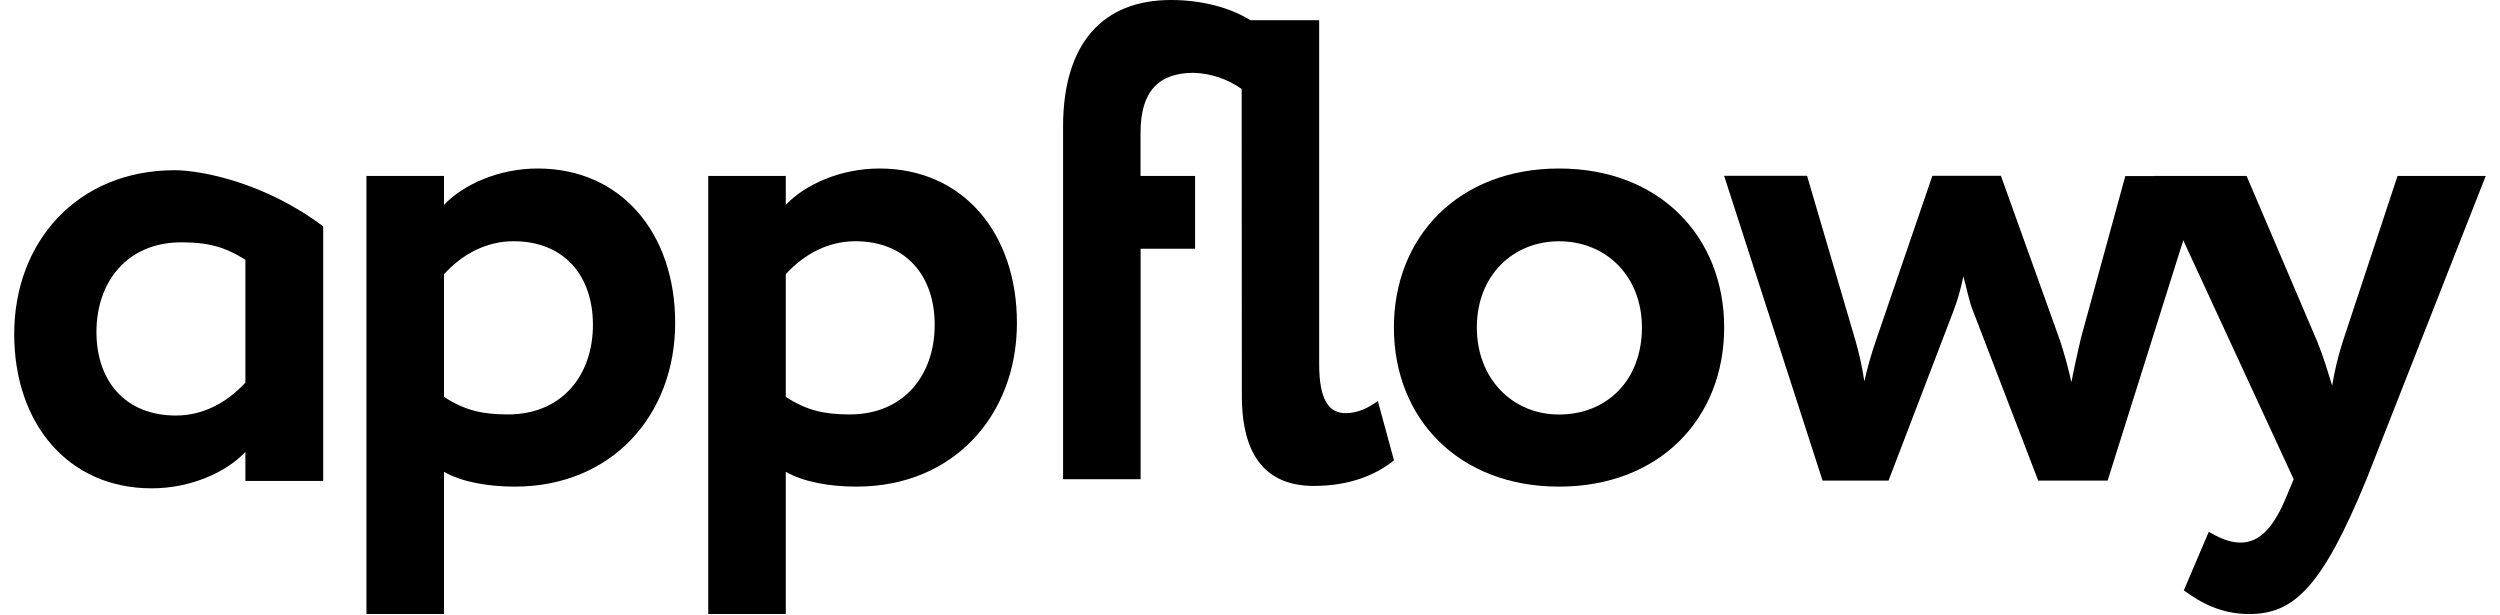
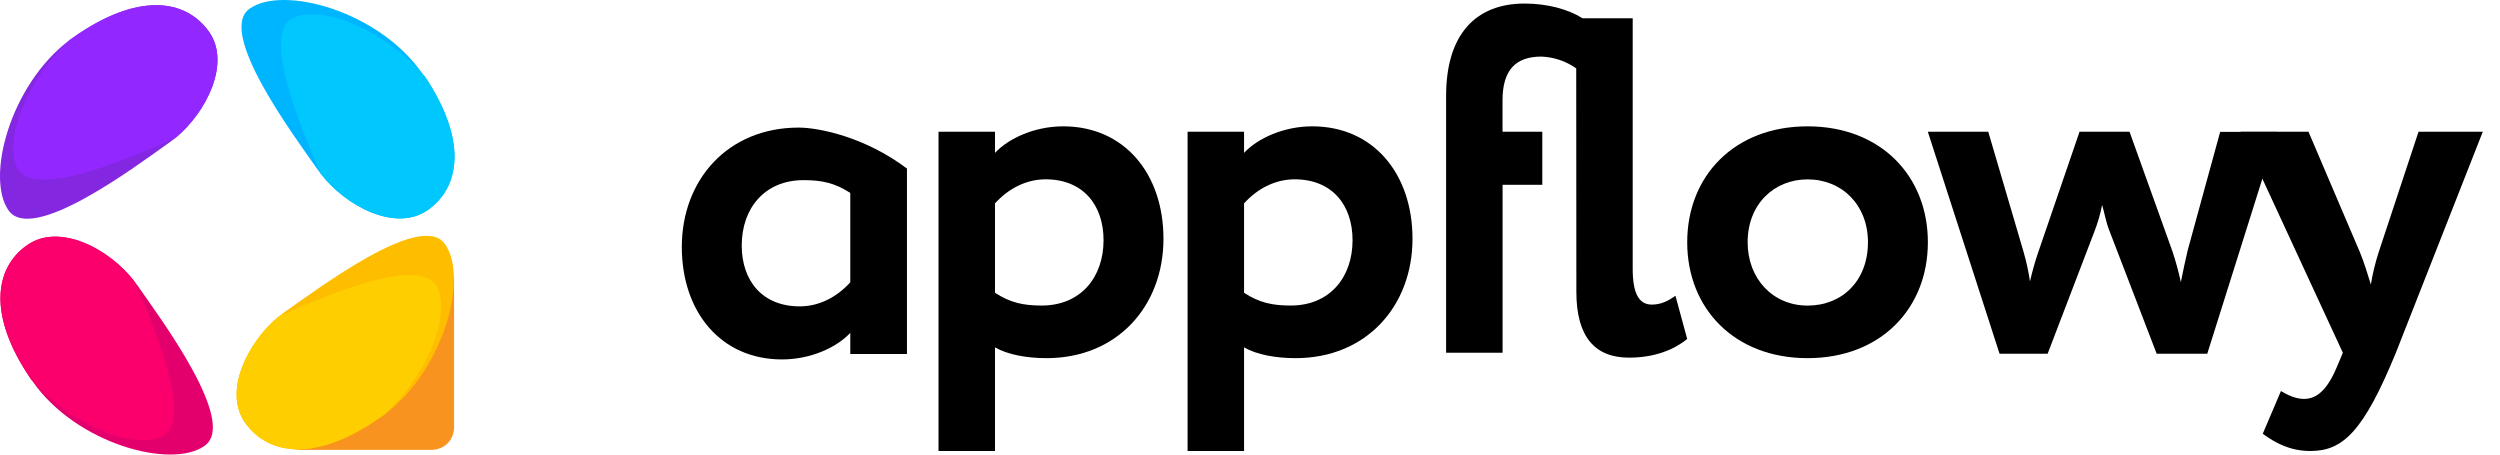
- <svg xmlns="http://www.w3.org/2000/svg" width="57" height="14" viewBox="0 0 57 14" fill="none">
-   <g id="Group 1171274570">
-     <path id="Vector" d="M8.355 4.011H10.123V4.671C10.557 4.211 11.368 3.842 12.259 3.842C14.164 3.842 15.394 5.318 15.394 7.361C15.394 9.466 13.949 11.095 11.736 11.095C11.121 11.095 10.52 10.987 10.123 10.757V13.999H8.355V4.011ZM10.123 6.253V9.05C10.599 9.357 10.999 9.449 11.582 9.449C12.812 9.449 13.519 8.557 13.519 7.405C13.519 6.299 12.874 5.5 11.706 5.5C11.107 5.501 10.553 5.778 10.123 6.253Z" fill="currentColor" />
-     <path id="Vector_2" d="M3.982 3.881C1.768 3.881 0.324 5.51 0.324 7.615C0.324 9.659 1.554 11.134 3.459 11.134C4.35 11.134 5.165 10.765 5.595 10.303V10.965H7.369V5.163C6.056 4.169 4.6 3.881 3.982 3.881ZM5.595 8.722C5.161 9.197 4.611 9.474 4.012 9.474C2.845 9.474 2.199 8.675 2.199 7.57C2.199 6.417 2.906 5.525 4.135 5.525C4.719 5.525 5.119 5.618 5.595 5.925V8.722Z" fill="currentColor" />
-     <path id="Vector_3" d="M16.148 4.011H17.916V4.671C18.35 4.211 19.16 3.842 20.051 3.842C21.957 3.842 23.186 5.318 23.186 7.361C23.186 9.466 21.742 11.095 19.529 11.095C18.914 11.095 18.313 10.987 17.916 10.757V13.999H16.148V4.011ZM17.916 6.253V9.05C18.392 9.357 18.791 9.449 19.375 9.449C20.604 9.449 21.311 8.557 21.311 7.405C21.311 6.299 20.666 5.5 19.498 5.5C18.899 5.501 18.346 5.778 17.916 6.253Z" fill="currentColor" />
-     <path id="Vector_4" d="M28.31 2.029C27.99 1.802 27.611 1.674 27.22 1.66C26.421 1.66 26.004 2.075 26.004 3.028V4.011H27.248V5.671H26.006V10.926H24.238V2.889C24.238 0.969 25.16 0 26.697 0C27.404 0 28.05 0.174 28.51 0.461H30.077V8.299C30.077 9.08 30.277 9.42 30.677 9.42C30.969 9.42 31.198 9.297 31.415 9.144L31.783 10.496C31.383 10.819 30.784 11.079 29.959 11.079C28.899 11.079 28.314 10.434 28.314 9.02L28.31 2.029Z" fill="currentColor" />
-     <path id="Vector_5" d="M35.547 3.842C37.836 3.842 39.311 5.394 39.311 7.468C39.311 9.543 37.835 11.095 35.547 11.095C33.258 11.095 31.781 9.543 31.781 7.468C31.781 5.394 33.257 3.842 35.547 3.842ZM35.547 9.451C36.637 9.451 37.436 8.669 37.436 7.468C37.436 6.3 36.623 5.501 35.547 5.501C34.505 5.501 33.672 6.27 33.672 7.468C33.672 8.621 34.471 9.451 35.547 9.451Z" fill="currentColor" />
-     <path id="Vector_6" d="M48.054 10.957H46.471L44.995 7.115C44.887 6.854 44.841 6.562 44.764 6.3C44.708 6.589 44.626 6.871 44.518 7.145L43.059 10.957H41.554L39.31 4.009H41.201L42.307 7.774C42.394 8.077 42.461 8.385 42.507 8.696C42.577 8.384 42.664 8.076 42.768 7.774L44.058 4.009H45.621L46.967 7.76C47.07 8.074 47.157 8.393 47.228 8.715C47.289 8.393 47.367 8.054 47.443 7.717L48.457 4.014H50.24L48.054 10.957Z" fill="currentColor" />
-     <path id="Vector_7" d="M53.956 10.927C52.941 13.4 52.296 14 51.282 14C50.651 14 50.19 13.753 49.791 13.461L50.36 12.125C50.544 12.232 50.805 12.371 51.082 12.371C51.528 12.371 51.85 12.017 52.142 11.295L52.296 10.927L49.1 4.011H51.222L52.835 7.792C52.974 8.129 53.066 8.452 53.173 8.79C53.23 8.447 53.312 8.107 53.419 7.776L54.664 4.011H56.675L53.956 10.927Z" fill="currentColor" />
-   </g>
+ <svg xmlns="http://www.w3.org/2000/svg" width="88" height="16" viewBox="0 0 88 16" fill="none">
+   <path d="M15.983 9.673C15.524 12.17 13.513 14.348 11.203 15.57C10.921 15.729 10.585 15.818 10.268 15.836H15.171C15.648 15.836 15.983 15.482 15.983 15.039V9.673Z" fill="#F7931E" />
+   <path d="M6.175 4.855C6.104 4.909 6.034 4.962 5.963 5.015C4.764 5.865 1.13 8.592 0.301 7.405C-0.51 6.254 0.354 2.996 2.436 1.42C2.471 1.385 2.524 1.367 2.559 1.331C4.834 -0.28 6.527 -0.05 7.356 1.119C8.132 2.217 7.268 3.952 6.175 4.855Z" fill="#8427E0" />
+   <path d="M15.064 7.389C13.936 8.186 12.172 7.265 11.29 6.114C11.255 6.061 11.22 6.026 11.184 5.973C10.338 4.768 7.621 1.12 8.786 0.306C9.95 -0.527 13.318 0.377 14.853 2.572C14.888 2.626 14.923 2.661 14.959 2.714C16.44 4.928 16.211 6.575 15.064 7.389Z" fill="#00B5FF" />
+   <path d="M13.547 14.578C13.511 14.614 13.476 14.632 13.423 14.667C11.148 16.278 9.455 16.048 8.626 14.879C7.85 13.781 8.714 12.046 9.807 11.143C9.878 11.09 9.949 11.037 10.019 10.983C11.219 10.151 14.852 7.406 15.663 8.593C16.492 9.744 15.646 13.002 13.547 14.578Z" fill="#FFBD00" />
+   <path d="M7.199 15.694C6.035 16.527 2.684 15.624 1.15 13.428C1.114 13.392 1.079 13.339 1.061 13.304C-0.438 11.09 -0.191 9.426 0.956 8.629C2.084 7.832 3.848 8.753 4.73 9.904C4.765 9.957 4.8 9.992 4.836 10.045C5.665 11.232 8.381 14.88 7.199 15.694Z" fill="#E3006D" />
+   <path d="M6.177 4.855C4.555 5.582 1.098 7.069 0.586 5.865C0.145 4.855 0.957 2.801 2.438 1.42C2.473 1.385 2.526 1.367 2.562 1.331C4.837 -0.28 6.53 -0.05 7.359 1.119C8.135 2.217 7.271 3.952 6.177 4.855Z" fill="#9327FF" />
+   <path d="M15.065 7.388C13.936 8.185 12.172 7.264 11.29 6.113C10.567 4.431 9.174 1.12 10.338 0.624C11.396 0.163 13.583 1.084 14.976 2.713C16.44 4.927 16.211 6.574 15.065 7.388Z" fill="#00C8FF" />
+   <path d="M13.547 14.578C13.511 14.613 13.476 14.631 13.423 14.666C11.148 16.277 9.455 16.047 8.626 14.879C7.85 13.781 8.714 12.045 9.807 11.142C11.43 10.416 14.887 8.928 15.399 10.133C15.857 11.142 15.046 13.196 13.547 14.578Z" fill="#FFCE00" />
+   <path d="M5.682 15.376C4.624 15.836 2.437 14.933 1.061 13.304C-0.438 11.09 -0.191 9.426 0.956 8.629C2.084 7.832 3.848 8.753 4.73 9.904C5.453 11.568 6.846 14.88 5.682 15.376Z" fill="#FB006D" />
+   <path d="M33.036 4.638H35.024V5.38C35.513 4.862 36.425 4.447 37.427 4.447C39.571 4.447 40.954 6.108 40.954 8.406C40.954 10.774 39.328 12.607 36.839 12.607C36.148 12.607 35.471 12.486 35.024 12.227V15.875H33.036V4.638ZM35.024 7.159V10.306C35.56 10.652 36.01 10.755 36.666 10.755C38.05 10.755 38.845 9.752 38.845 8.456C38.845 7.211 38.119 6.312 36.805 6.312C36.131 6.314 35.509 6.626 35.024 7.159Z" fill="currentColor" />
+   <path d="M28.115 4.491C25.625 4.491 24 6.324 24 8.692C24 10.992 25.383 12.652 27.527 12.652C28.529 12.652 29.445 12.236 29.93 11.717V12.461H31.925V5.934C30.448 4.816 28.811 4.491 28.115 4.491ZM29.93 9.938C29.442 10.472 28.823 10.784 28.149 10.784C26.836 10.784 26.109 9.885 26.109 8.641C26.109 7.344 26.904 6.341 28.287 6.341C28.944 6.341 29.394 6.445 29.93 6.791V9.938Z" fill="currentColor" />
+   <path d="M41.803 4.638H43.791V5.38C44.279 4.862 45.191 4.447 46.193 4.447C48.337 4.447 49.72 6.108 49.72 8.406C49.72 10.774 48.095 12.607 45.606 12.607C44.914 12.607 44.238 12.486 43.791 12.227V15.875H41.803V4.638ZM43.791 7.159V10.306C44.326 10.652 44.775 10.755 45.433 10.755C46.815 10.755 47.61 9.752 47.61 8.456C47.61 7.211 46.885 6.312 45.571 6.312C44.897 6.314 44.274 6.626 43.791 7.159Z" fill="currentColor" />
+   <path d="M55.483 2.408C55.124 2.152 54.697 2.008 54.256 1.992C53.358 1.992 52.889 2.459 52.889 3.531V4.638H54.289V6.505H52.891V12.417H50.903V3.376C50.903 1.215 51.94 0.125 53.668 0.125C54.463 0.125 55.19 0.321 55.708 0.644H57.471V9.461C57.471 10.34 57.696 10.722 58.145 10.722C58.475 10.722 58.732 10.585 58.976 10.412L59.39 11.933C58.941 12.296 58.267 12.589 57.339 12.589C56.146 12.589 55.488 11.863 55.488 10.273L55.483 2.408Z" fill="currentColor" />
+   <path d="M63.626 4.447C66.201 4.447 67.861 6.193 67.861 8.527C67.861 10.861 66.2 12.607 63.626 12.607C61.052 12.607 59.39 10.861 59.39 8.527C59.39 6.193 61.05 4.447 63.626 4.447ZM63.626 10.757C64.853 10.757 65.752 9.878 65.752 8.527C65.752 7.213 64.837 6.314 63.626 6.314C62.454 6.314 61.517 7.179 61.517 8.527C61.517 9.823 62.416 10.757 63.626 10.757Z" fill="currentColor" />
+   <path d="M77.696 12.451H75.915L74.254 8.129C74.133 7.836 74.082 7.507 73.995 7.213C73.931 7.537 73.839 7.856 73.718 8.163L72.077 12.451H70.384L67.859 4.636H69.986L71.231 8.871C71.329 9.211 71.404 9.558 71.456 9.908C71.534 9.557 71.632 9.211 71.749 8.871L73.2 4.636H74.959L76.473 8.855C76.589 9.208 76.687 9.567 76.766 9.93C76.835 9.567 76.922 9.186 77.008 8.806L78.15 4.641H80.155L77.696 12.451Z" fill="currentColor" />
+   <path d="M84.335 12.417C83.193 15.2 82.468 15.875 81.326 15.875C80.617 15.875 80.099 15.597 79.649 15.269L80.289 13.765C80.496 13.887 80.79 14.042 81.102 14.042C81.603 14.042 81.965 13.644 82.295 12.832L82.468 12.417L78.871 4.638H81.259L83.074 8.891C83.23 9.271 83.333 9.633 83.454 10.014C83.518 9.627 83.61 9.246 83.731 8.873L85.132 4.638H87.394L84.335 12.417Z" fill="currentColor" />
</svg>
